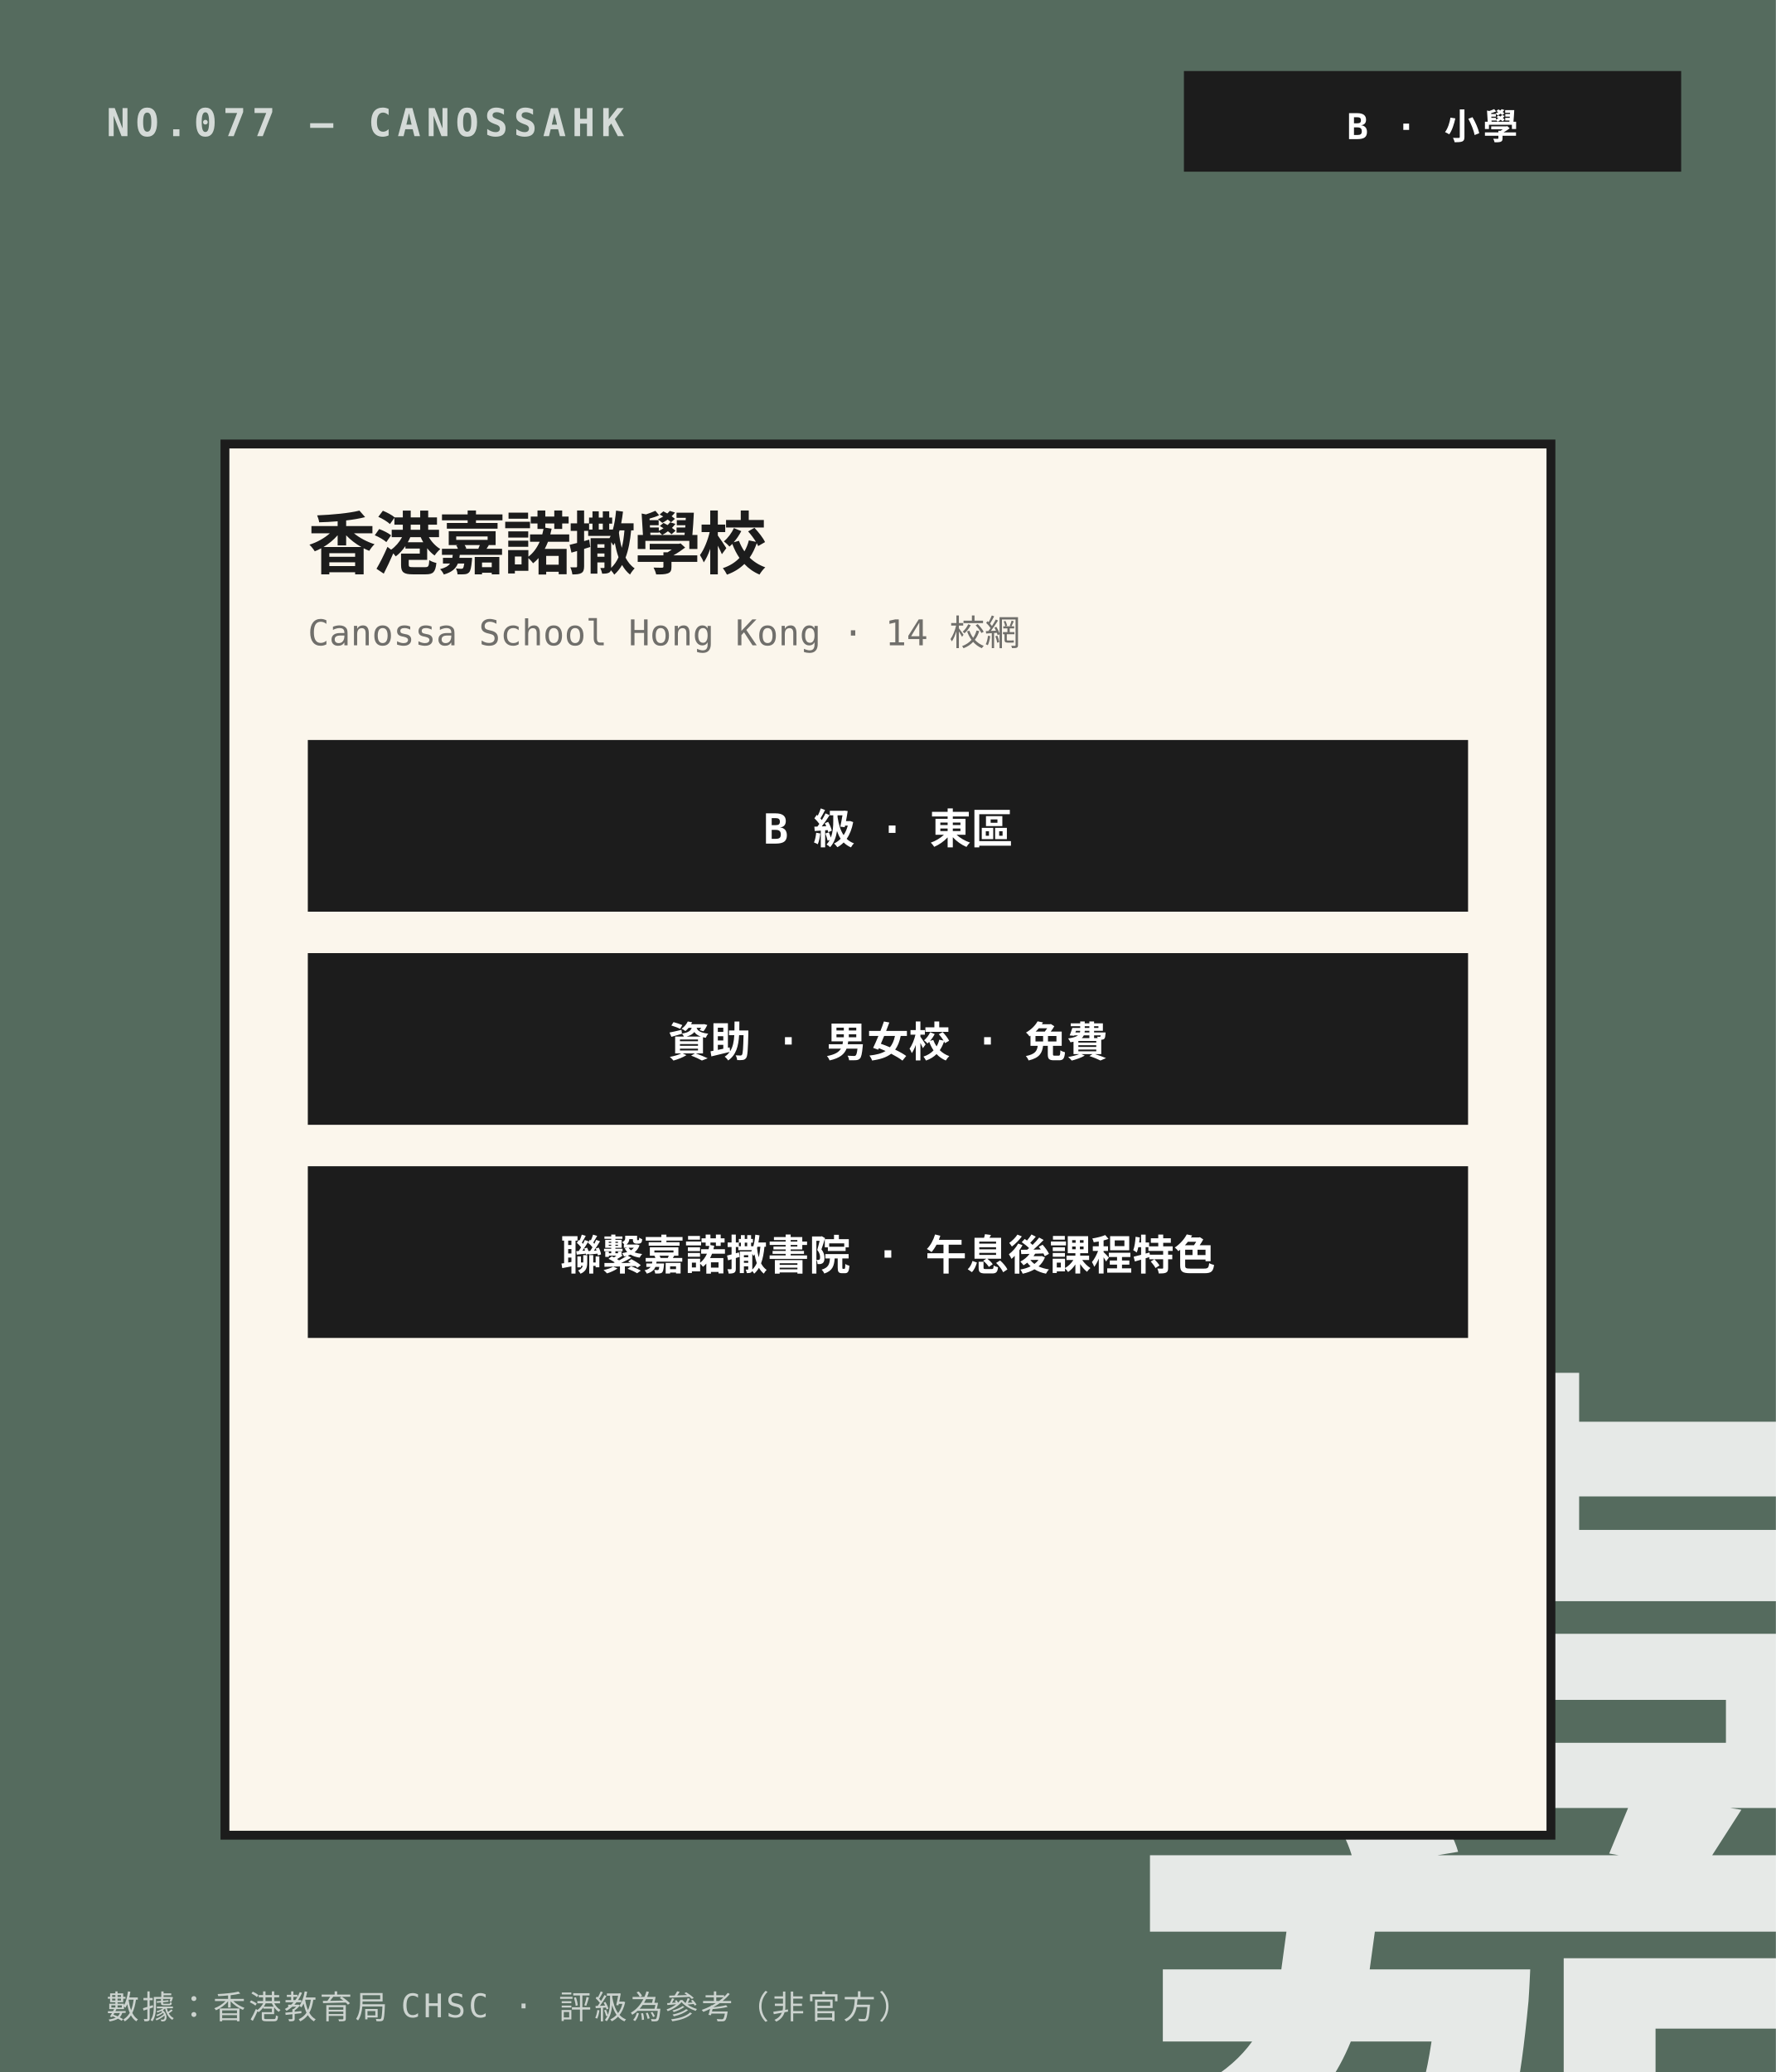
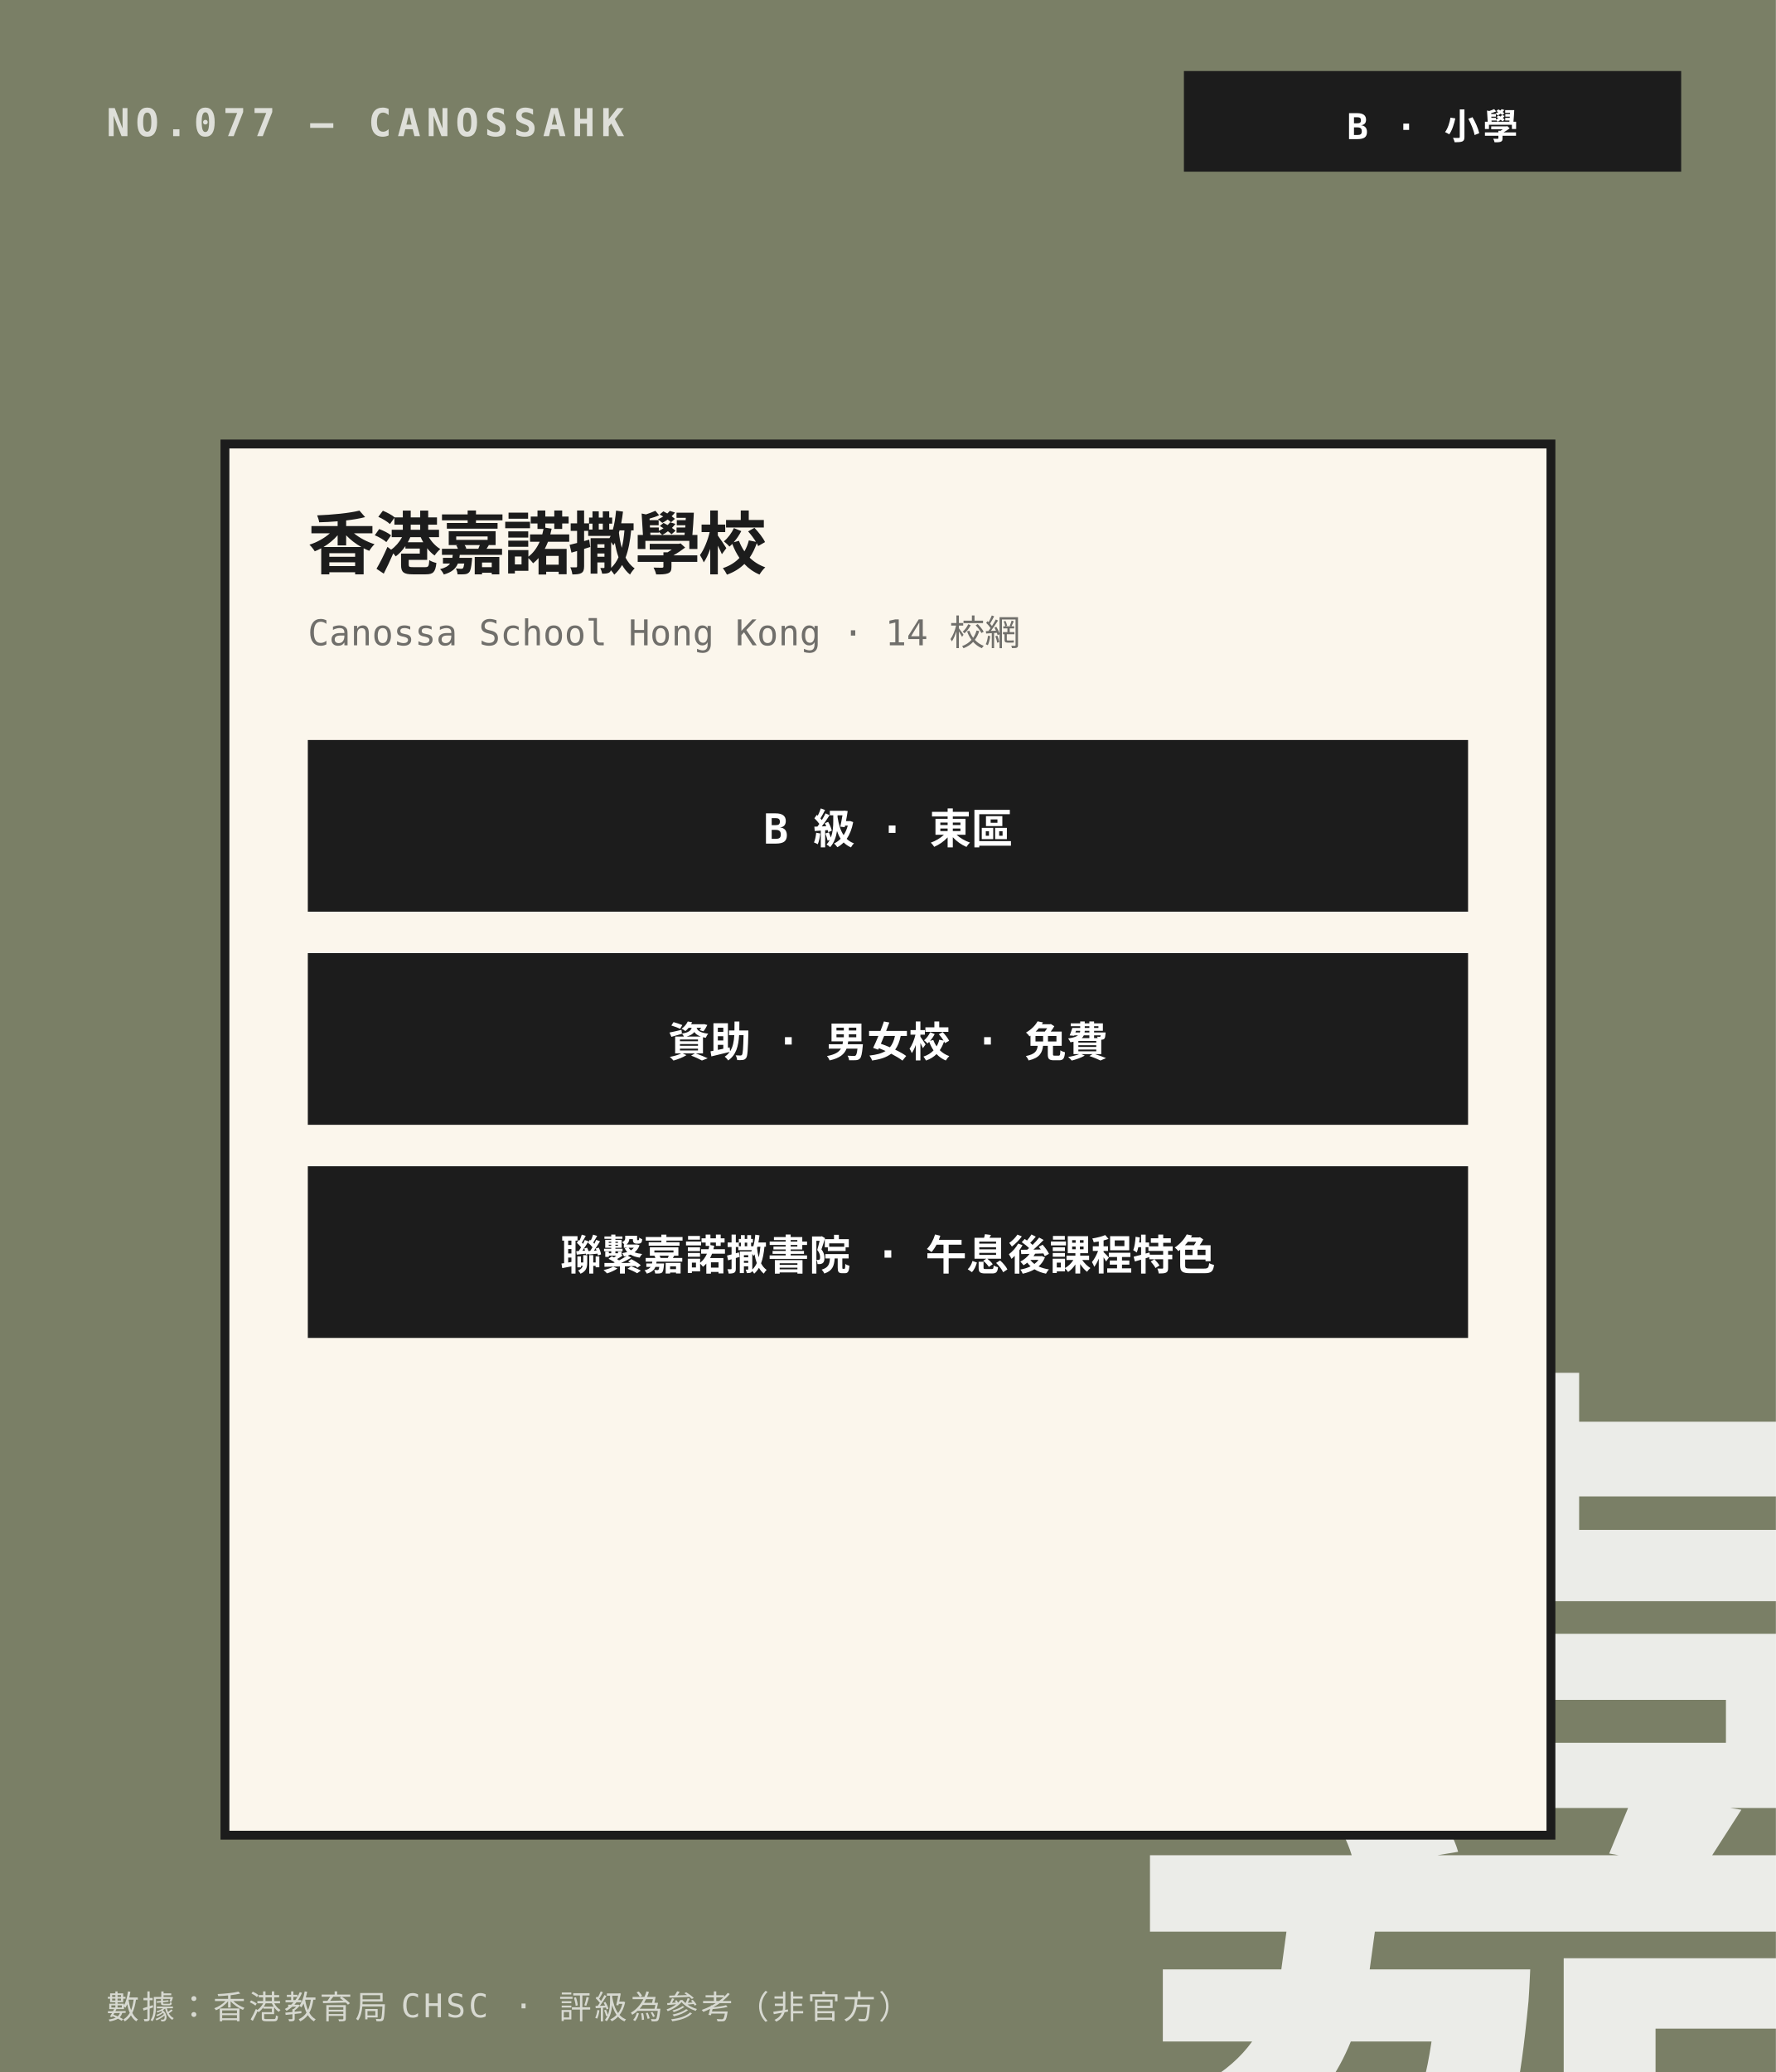
<svg xmlns="http://www.w3.org/2000/svg" width="600" height="700" viewBox="0 0 600 700">
-   <rect width="600" height="700" fill="#556B5E" />
+   <rect width="600" height="700" fill="#7A7F66" />
  <rect x="400" y="24" width="168" height="34" fill="#1C1C1C" />
  <text x="484" y="47" text-anchor="middle" font-family="ui-monospace, Menlo, monospace" font-size="12" font-weight="800" fill="#FFFFFF" letter-spacing="1">B · 小學</text>
  <text x="372" y="710" font-family="Georgia, 'Times New Roman', serif" font-size="290" font-weight="800" fill="rgba(255,255,255,.85)" letter-spacing="-16">嘉</text>
  <text x="36" y="46" font-family="ui-monospace, Menlo, monospace" font-size="13" font-weight="600" fill="rgba(255,255,255,.75)" letter-spacing="2">NO.077 — CANOSSAHK</text>
  <rect x="76" y="150" width="448" height="470" fill="#FBF6EC" stroke="#1C1C1C" stroke-width="3" />
  <text x="104" y="192" font-family="Georgia, 'Times New Roman', serif" font-size="23" font-weight="800" fill="#1C1C1C" letter-spacing="-1">香港嘉諾撒學校</text>
  <text x="104" y="218" font-family="ui-monospace, Menlo, monospace" font-size="12" fill="rgba(28,28,28,.62)">Canossa School Hong Kong · 14 校網</text>
  <rect x="104" y="250" width="392" height="58" fill="#1C1C1C" />
  <text x="300" y="285" text-anchor="middle" font-family="ui-monospace, Menlo, monospace" font-size="14" font-weight="800" fill="#FFFFFF">B 級 · 東區</text>
  <rect x="104" y="322" width="392" height="58" fill="#1C1C1C" />
  <text x="300" y="357" text-anchor="middle" font-family="ui-monospace, Menlo, monospace" font-size="14" font-weight="800" fill="#FFFFFF">資助 · 男女校 · 免費</text>
  <rect x="104" y="394" width="392" height="58" fill="#1C1C1C" />
  <text x="300" y="429" text-anchor="middle" font-family="ui-monospace, Menlo, monospace" font-size="14" font-weight="800" fill="#FFFFFF">聯繫嘉諾撒書院 · 午息後課程特色</text>
  <text x="36" y="682" font-family="ui-monospace, Menlo, monospace" font-size="11" fill="rgba(255,255,255,.7)" letter-spacing="1">數據：香港教育局 CHSC · 評級為參考（非官方）</text>
</svg>
